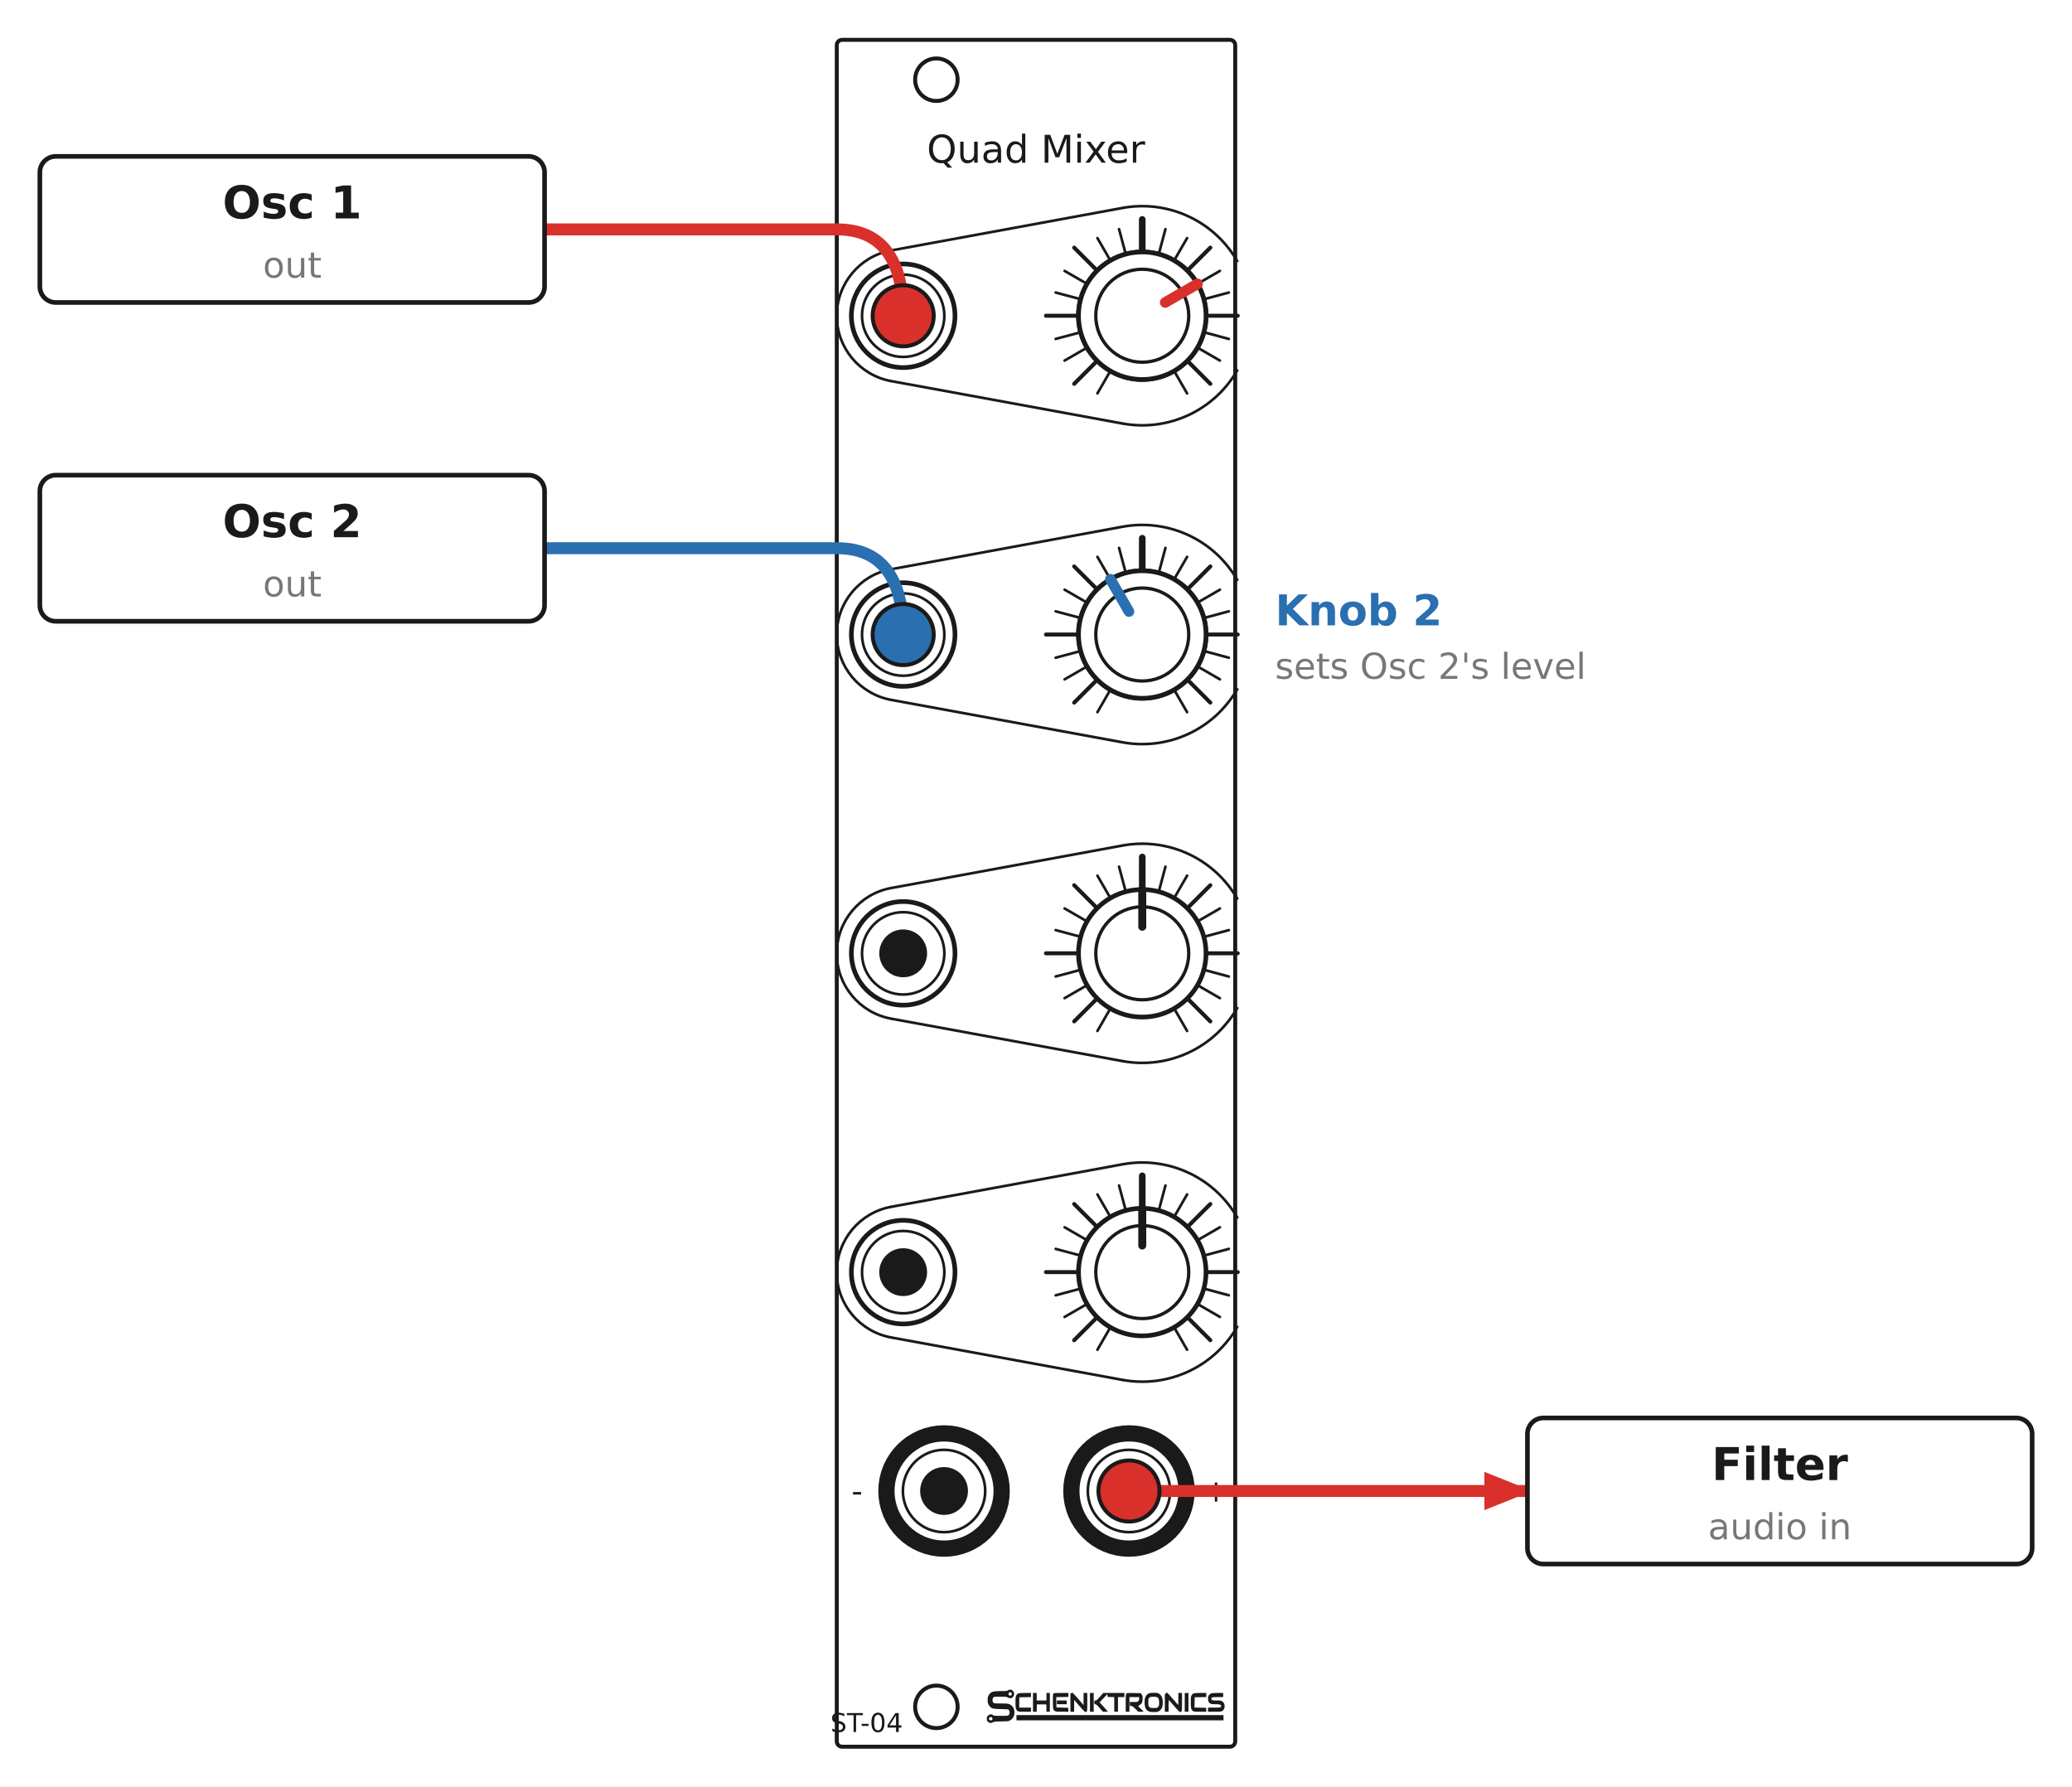
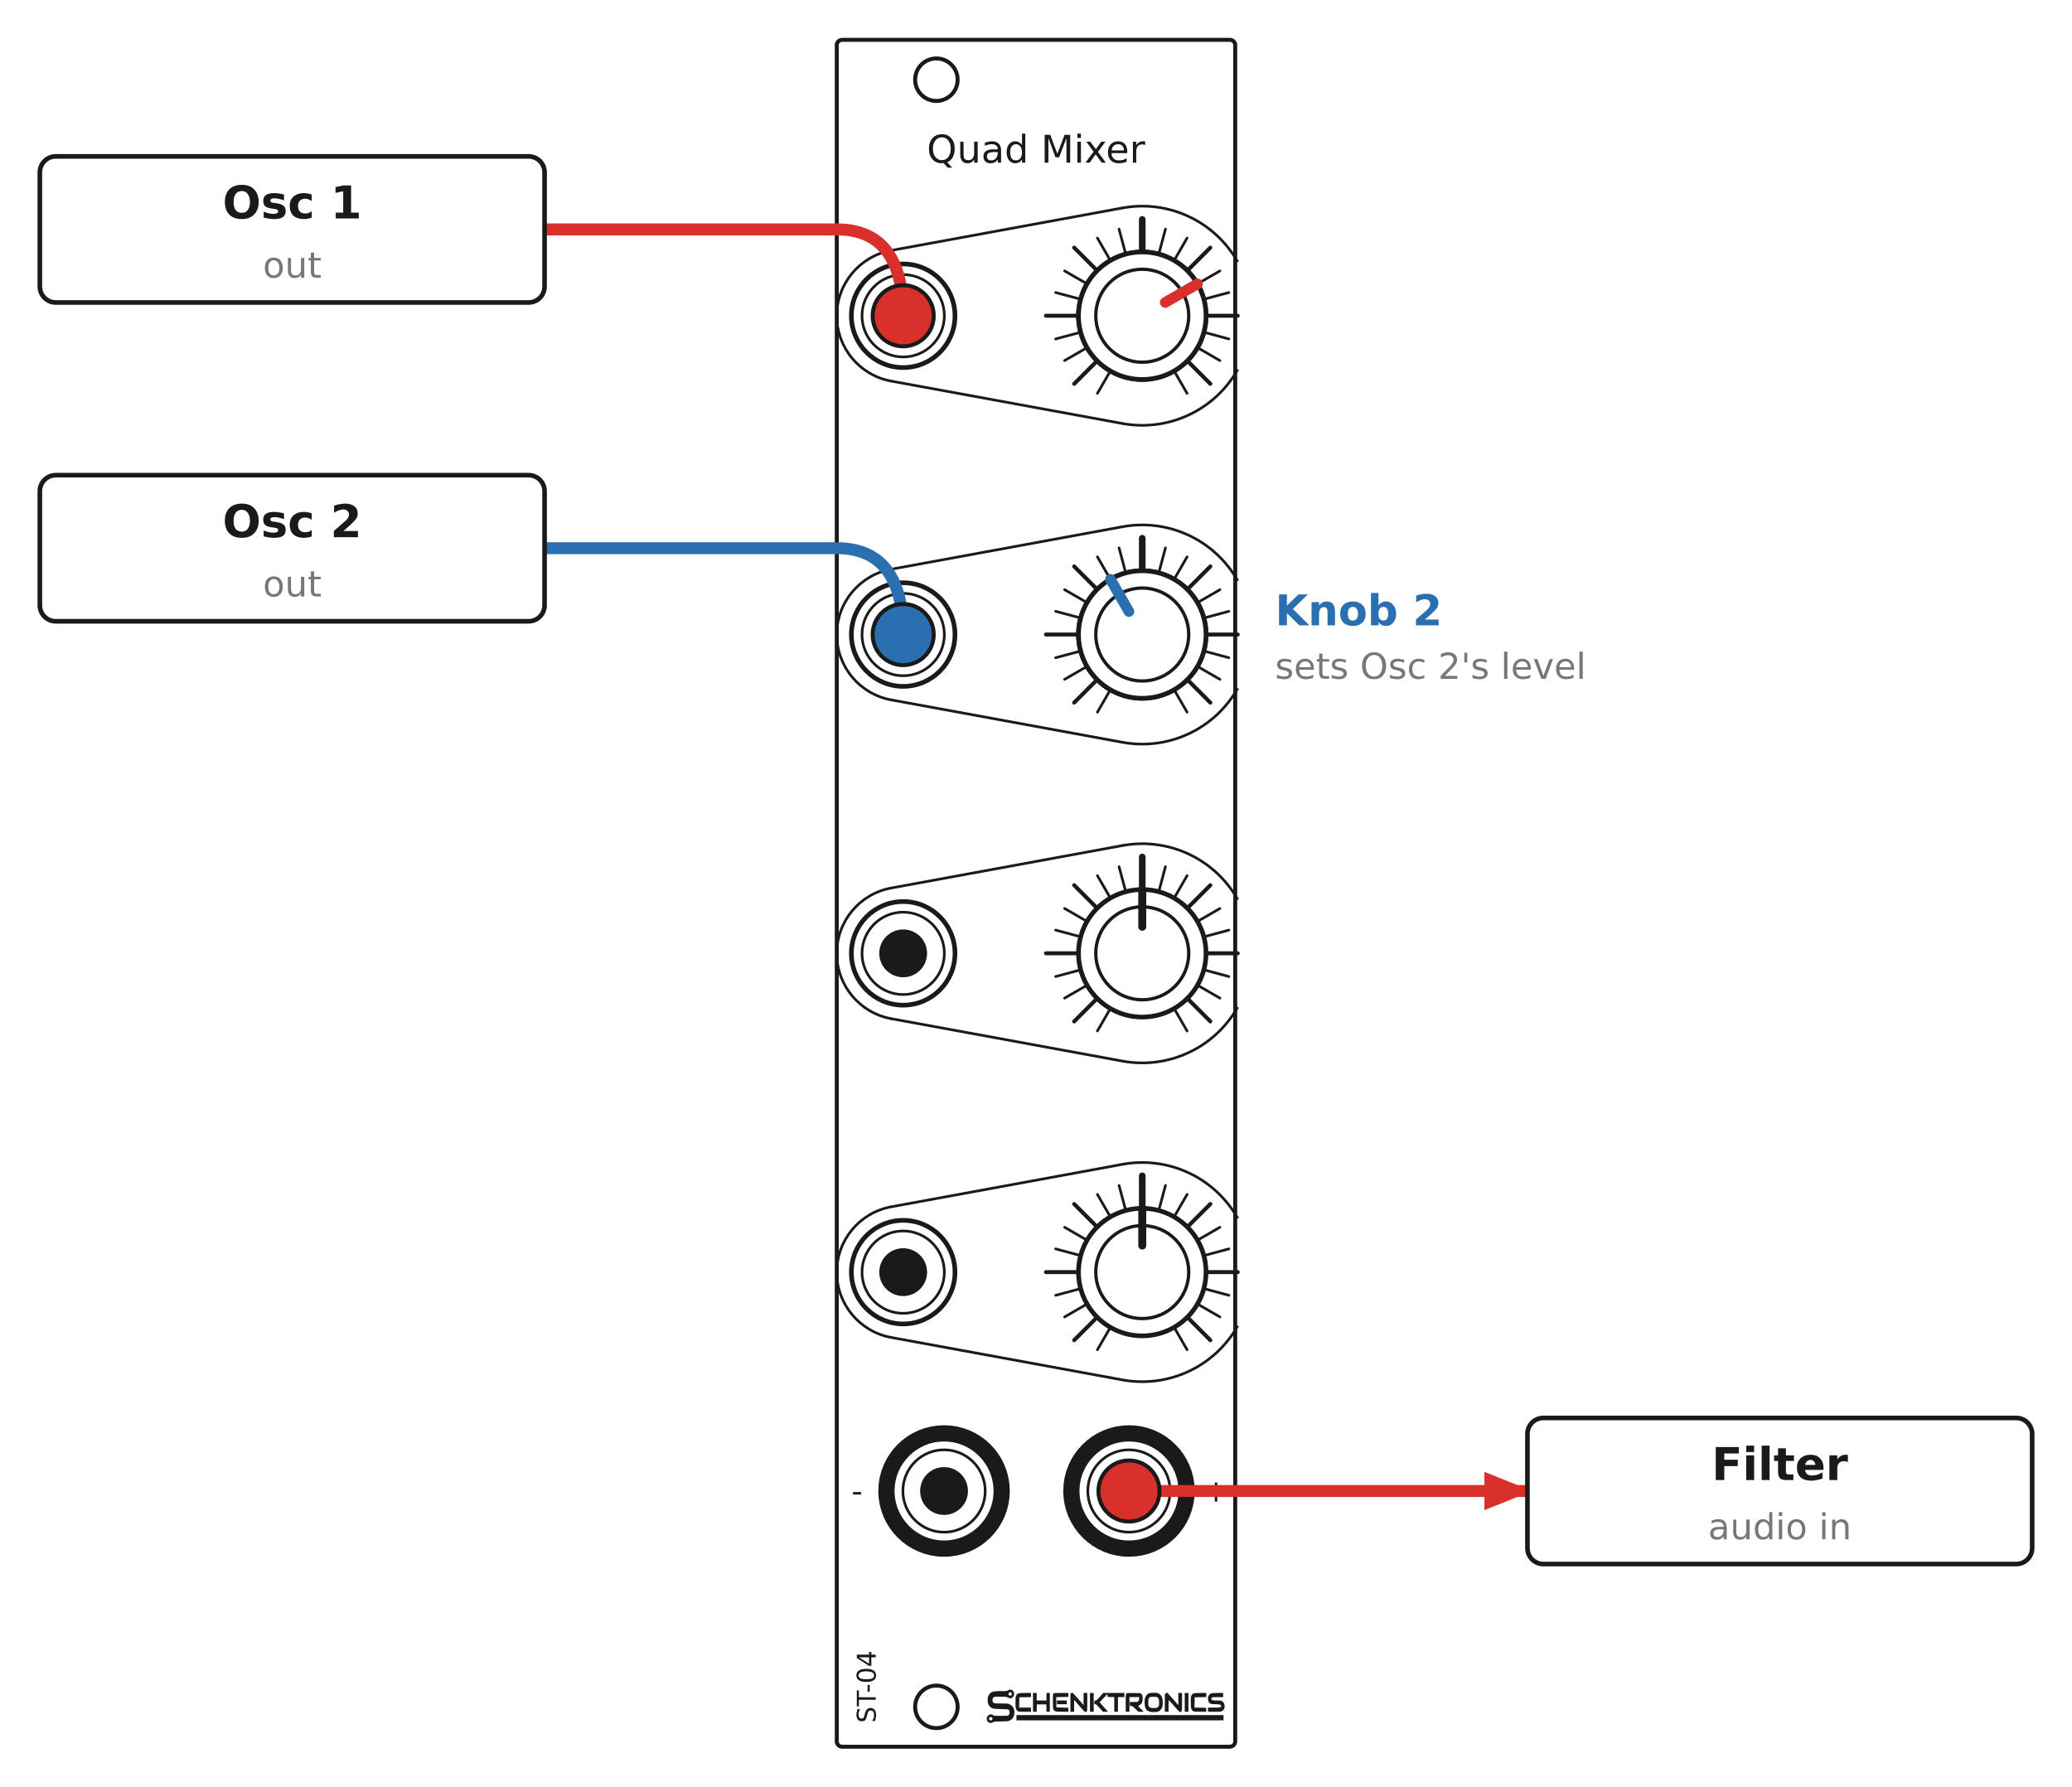
<svg xmlns="http://www.w3.org/2000/svg" viewBox="37.000 32.750 156.000 134.500" width="624" height="538">
  <rect x="37.000" y="32.750" width="156.000" height="134.500" fill="#fff" />
  <defs>
    <marker id="r" viewBox="0 0 10 10" refX="9" refY="5" markerWidth="4" markerHeight="4" orient="auto">
      <path d="M0 1 L10 5 L0 9 z" fill="#d9302c" />
    </marker>
    <marker id="b" viewBox="0 0 10 10" refX="9" refY="5" markerWidth="4" markerHeight="4" orient="auto">
      <path d="M0 1 L10 5 L0 9 z" fill="#2a6fb0" />
    </marker>
  </defs>
  <rect x="100.0" y="35.75" width="30.0" height="128.5" rx="0.4" fill="#fff" stroke="#1a1a1a" stroke-width="0.3" />
  <polygon points="117.313,161.052 116.576,161.052 116.576,160.770 117.313,160.770 117.313,161.052" fill="#1a1a1a" />
  <polygon points="119.344,161.617 119.064,161.617 119.064,160.206 119.344,160.206 119.344,161.617" fill="#1a1a1a" />
  <polygon points="126.477,161.617 126.198,161.617 126.198,160.206 126.477,160.206 126.477,161.617" fill="#1a1a1a" />
  <polygon points="129.118,162.266 113.530,162.266 113.530,161.871 129.118,161.871 129.118,162.266" fill="#1a1a1a" />
  <polygon points="115.053,160.770 115.789,160.770 115.789,160.206 116.043,160.206 116.043,161.617 115.791,161.617 115.784,161.342 115.777,161.067 115.066,161.067 115.059,161.342 115.051,161.617 114.774,161.617 114.774,160.206 115.053,160.206 115.053,160.770" fill="#1a1a1a" />
  <polygon points="117.765,160.203 117.796,160.231 117.857,160.294 117.941,160.385 118.042,160.497 118.155,160.625 118.198,160.674 118.582,161.116 118.582,160.206 118.861,160.206 118.861,160.879 118.861,161.092 118.860,161.256 118.857,161.378 118.853,161.465 118.847,161.524 118.838,161.562 118.825,161.586 118.815,161.598 118.758,161.635 118.719,161.645 118.684,161.624 118.618,161.564 118.524,161.468 118.405,161.338 118.271,161.186 117.874,160.728 117.872,161.172 117.871,161.617 117.592,161.617 117.592,160.264 117.654,160.219 117.714,160.190 117.765,160.203" fill="#1a1a1a" />
  <polygon points="117.435,160.354 117.427,160.502 116.524,160.518 116.538,161.292 117.427,161.321 117.442,161.617 116.978,161.616 116.803,161.615 116.671,161.612 116.574,161.606 116.505,161.596 116.456,161.582 116.429,161.570 116.378,161.538 116.340,161.500 116.312,161.448 116.293,161.375 116.281,161.273 116.274,161.134 116.272,160.950 116.272,160.830 116.272,160.638 116.274,160.494 116.279,160.392 116.286,160.323 116.296,160.279 116.309,160.253 116.312,160.250 116.332,160.235 116.366,160.224 116.421,160.216 116.503,160.210 116.619,160.207 116.774,160.206 116.897,160.206 117.442,160.206 117.435,160.354" fill="#1a1a1a" />
  <polygon points="121.654,160.516 121.171,160.516 121.171,161.617 120.892,161.617 120.892,160.518 120.645,160.510 120.397,160.502 120.384,160.397 120.372,160.293 120.080,160.600 119.788,160.907 120.105,161.262 120.422,161.617 120.041,161.617 119.788,161.335 119.679,161.216 119.598,161.134 119.539,161.083 119.494,161.058 119.465,161.052 119.423,161.049 119.402,161.028 119.395,160.976 119.394,160.911 119.396,160.828 119.406,160.786 119.433,160.772 119.477,160.770 119.515,160.765 119.556,160.746 119.606,160.706 119.673,160.640 119.765,160.542 119.813,160.488 120.066,160.206 121.654,160.206 121.654,160.516" fill="#1a1a1a" />
  <polygon points="114.622,160.515 114.184,160.523 113.746,160.530 113.739,160.918 113.732,161.306 114.622,161.306 114.622,161.617 114.156,161.617 113.990,161.617 113.867,161.615 113.779,161.611 113.716,161.604 113.672,161.592 113.637,161.576 113.604,161.553 113.603,161.552 113.550,161.503 113.511,161.442 113.484,161.360 113.467,161.247 113.458,161.095 113.455,160.913 113.456,160.752 113.459,160.635 113.467,160.550 113.480,160.485 113.500,160.428 113.506,160.415 113.539,160.347 113.578,160.295 113.629,160.258 113.699,160.233 113.796,160.217 113.926,160.209 114.097,160.206 114.175,160.206 114.622,160.206 114.622,160.515" fill="#1a1a1a" />
  <polygon points="127.823,160.515 127.385,160.523 126.947,160.530 126.940,160.918 126.933,161.305 127.371,161.313 127.810,161.321 127.825,161.617 127.361,161.617 127.194,161.616 127.069,161.614 126.979,161.610 126.915,161.602 126.869,161.590 126.833,161.573 126.812,161.560 126.756,161.513 126.715,161.456 126.686,161.378 126.668,161.272 126.658,161.128 126.655,160.938 126.655,160.905 126.656,160.737 126.660,160.614 126.667,160.527 126.679,160.463 126.697,160.412 126.702,160.403 126.737,160.338 126.779,160.290 126.835,160.254 126.911,160.230 127.016,160.216 127.156,160.208 127.338,160.206 127.372,160.206 127.823,160.206 127.823,160.515" fill="#1a1a1a" />
  <polygon points="124.884,160.196 124.940,160.251 125.020,160.335 125.119,160.443 125.232,160.569 125.303,160.650 125.715,161.123 125.716,160.206 125.995,160.206 125.995,160.863 125.994,161.079 125.993,161.246 125.989,161.371 125.984,161.460 125.976,161.521 125.966,161.562 125.955,161.582 125.925,161.623 125.893,161.643 125.853,161.641 125.802,161.613 125.735,161.556 125.648,161.466 125.535,161.341 125.407,161.194 125.293,161.063 125.190,160.947 125.105,160.851 125.041,160.782 125.005,160.746 124.998,160.742 124.992,160.769 124.986,160.842 124.982,160.953 124.980,161.091 124.979,161.179 124.979,161.617 124.700,161.617 124.700,160.316 124.763,160.247 124.814,160.200 124.855,160.177 124.858,160.177 124.884,160.196" fill="#1a1a1a" />
  <polygon points="122.143,160.208 122.300,160.210 122.368,160.211 122.877,160.220 122.951,160.312 122.989,160.364 123.011,160.414 123.021,160.480 123.025,160.578 123.025,160.623 123.016,160.791 122.987,160.917 122.932,161.012 122.847,161.087 122.813,161.109 122.747,161.151 122.704,161.184 122.695,161.196 122.713,161.220 122.762,161.272 122.834,161.343 122.898,161.403 122.981,161.483 123.048,161.549 123.090,161.592 123.101,161.605 123.077,161.611 123.015,161.615 122.927,161.617 122.901,161.617 122.702,161.617 122.487,161.407 122.385,161.311 122.310,161.247 122.251,161.210 122.199,161.192 122.172,161.188 122.073,161.179 122.065,161.031 122.057,160.883 122.352,160.883 122.479,160.882 122.566,160.879 122.624,160.871 122.662,160.855 122.692,160.831 122.708,160.814 122.756,160.736 122.771,160.635 122.771,160.630 122.771,160.516 122.035,160.516 122.035,161.617 121.755,161.617 121.755,160.968 121.756,160.759 121.757,160.600 121.759,160.482 121.763,160.399 121.770,160.342 121.779,160.305 121.793,160.279 121.808,160.261 121.828,160.241 121.853,160.226 121.889,160.216 121.945,160.211 122.027,160.208 122.143,160.208" fill="#1a1a1a" />
  <polygon points="129.092,160.516 128.678,160.516 128.511,160.517 128.388,160.522 128.303,160.531 128.248,160.546 128.218,160.570 128.205,160.604 128.204,160.633 128.211,160.686 128.237,160.723 128.288,160.748 128.372,160.763 128.495,160.769 128.602,160.770 128.740,160.771 128.839,160.776 128.909,160.785 128.962,160.802 129.009,160.826 129.015,160.829 129.114,160.920 129.177,161.037 129.204,161.168 129.195,161.301 129.150,161.425 129.068,161.527 129.016,161.564 128.980,161.583 128.936,161.597 128.877,161.606 128.795,161.612 128.683,161.615 128.531,161.617 128.439,161.617 127.950,161.617 127.950,161.306 128.414,161.306 128.591,161.306 128.723,161.302 128.817,161.295 128.880,161.282 128.917,161.262 128.935,161.234 128.940,161.196 128.940,161.190 128.929,161.137 128.891,161.099 128.822,161.073 128.716,161.059 128.566,161.053 128.514,161.052 128.352,161.049 128.231,161.038 128.143,161.015 128.079,160.978 128.030,160.924 127.999,160.875 127.961,160.761 127.950,160.624 127.954,160.520 127.973,160.447 128.012,160.382 128.018,160.373 128.067,160.316 128.118,160.273 128.182,160.243 128.264,160.223 128.375,160.212 128.521,160.207 128.672,160.206 129.092,160.206 129.092,160.516" fill="#1a1a1a" />
  <polygon points="124.081,160.197 124.145,160.207 124.197,160.225 124.248,160.253 124.274,160.270 124.391,160.369 124.472,160.493 124.522,160.652 124.543,160.841 124.541,161.061 124.511,161.240 124.450,161.384 124.372,161.485 124.294,161.550 124.209,161.601 124.175,161.615 124.087,161.632 123.968,161.641 123.836,161.642 123.707,161.637 123.597,161.624 123.530,161.607 123.398,161.537 123.300,161.445 123.233,161.322 123.193,161.163 123.178,160.959 123.177,160.925 123.456,160.925 123.457,161.048 123.461,161.130 123.472,161.182 123.492,161.218 123.525,161.253 123.534,161.262 123.574,161.295 123.614,161.317 123.668,161.328 123.747,161.334 123.864,161.335 123.866,161.335 123.983,161.334 124.060,161.330 124.112,161.319 124.148,161.298 124.183,161.265 124.194,161.252 124.231,161.207 124.254,161.163 124.265,161.104 124.268,161.014 124.269,160.940 124.262,160.773 124.238,160.651 124.190,160.568 124.113,160.518 124.000,160.494 123.844,160.491 123.811,160.492 123.700,160.498 123.627,160.507 123.579,160.522 123.545,160.548 123.517,160.581 123.488,160.624 123.470,160.671 123.460,160.736 123.457,160.834 123.456,160.925 123.177,160.925 123.177,160.906 123.184,160.722 123.209,160.580 123.255,160.465 123.324,160.366 123.393,160.297 123.467,160.249 123.559,160.218 123.677,160.201 123.834,160.194 123.862,160.194 123.991,160.194 124.081,160.197" fill="#1a1a1a" />
  <polygon points="113.139,159.959 113.197,159.989 113.261,160.054 113.262,160.055 113.319,160.130 113.346,160.198 113.352,160.280 113.345,160.365 113.318,160.432 113.263,160.501 113.196,160.565 113.136,160.594 113.066,160.601 112.963,160.584 112.876,160.544 112.842,160.524 112.803,160.510 112.752,160.500 112.679,160.493 112.577,160.490 112.438,160.488 112.315,160.488 112.148,160.488 112.025,160.490 111.937,160.493 111.877,160.499 111.837,160.509 111.811,160.525 111.790,160.545 111.783,160.553 111.737,160.642 111.723,160.748 111.740,160.851 111.788,160.931 111.794,160.938 111.820,160.958 111.851,160.972 111.893,160.983 111.955,160.990 112.044,160.994 112.168,160.996 112.334,160.996 112.365,160.996 112.542,160.997 112.678,160.999 112.780,161.004 112.858,161.012 112.919,161.024 112.973,161.041 113.007,161.054 113.157,161.144 113.271,161.272 113.346,161.431 113.377,161.618 113.378,161.654 113.358,161.855 113.299,162.022 113.198,162.158 113.065,162.259 113.020,162.284 112.978,162.304 112.933,162.318 112.874,162.328 112.796,162.334 112.689,162.339 112.547,162.343 112.391,162.346 112.208,162.350 112.068,162.354 111.964,162.360 111.890,162.367 111.837,162.378 111.798,162.392 111.769,162.409 111.651,162.460 111.530,162.457 111.418,162.404 111.386,162.376 111.331,162.315 111.304,162.259 111.296,162.180 111.296,162.151 111.456,162.151 111.459,162.175 111.501,162.241 111.568,162.271 111.646,162.260 111.696,162.230 111.726,162.175 111.719,162.111 111.682,162.053 111.623,162.017 111.590,162.012 111.525,162.033 111.476,162.086 111.456,162.151 111.296,162.151 111.296,162.147 111.300,162.056 111.321,161.993 111.368,161.933 111.390,161.910 111.492,161.836 111.601,161.811 111.707,161.835 111.760,161.871 111.785,161.890 111.815,161.904 111.857,161.914 111.920,161.921 112.009,161.925 112.132,161.927 112.296,161.927 112.360,161.927 112.539,161.927 112.674,161.926 112.772,161.922 112.841,161.917 112.887,161.908 112.917,161.896 112.938,161.879 112.945,161.872 113.004,161.770 113.018,161.653 112.987,161.535 112.962,161.490 112.947,161.471 112.925,161.457 112.888,161.446 112.832,161.438 112.748,161.431 112.631,161.426 112.473,161.421 112.358,161.417 112.153,161.411 111.992,161.403 111.867,161.391 111.771,161.375 111.697,161.353 111.638,161.322 111.586,161.281 111.534,161.228 111.526,161.220 111.443,161.113 111.392,161.007 111.366,160.884 111.360,160.742 111.363,160.621 111.374,160.534 111.400,160.459 111.429,160.398 111.475,160.322 112.929,160.322 112.965,160.378 113.041,160.402 113.063,160.403 113.125,160.395 113.156,160.362 113.164,160.335 113.169,160.256 113.162,160.206 113.140,160.166 113.097,160.153 113.052,160.155 112.984,160.170 112.948,160.209 112.936,160.239 112.929,160.322 111.475,160.322 111.489,160.298 111.556,160.220 111.636,160.160 111.735,160.118 111.862,160.089 112.022,160.073 112.222,160.065 112.347,160.064 112.513,160.064 112.636,160.062 112.725,160.057 112.787,160.049 112.831,160.037 112.865,160.020 112.883,160.008 112.974,159.966 113.065,159.952 113.139,159.959" fill="#1a1a1a" />
  <line x1="119.500" y1="56.520" x2="115.750" y2="56.520" stroke="#1a1a1a" stroke-width="0.3" stroke-linecap="round" />
  <line x1="119.500" y1="80.520" x2="115.750" y2="80.520" stroke="#1a1a1a" stroke-width="0.3" stroke-linecap="round" />
  <line x1="119.500" y1="104.520" x2="115.750" y2="104.520" stroke="#1a1a1a" stroke-width="0.3" stroke-linecap="round" />
  <line x1="119.500" y1="128.520" x2="115.750" y2="128.520" stroke="#1a1a1a" stroke-width="0.3" stroke-linecap="round" />
  <line x1="119.619" y1="55.614" x2="116.480" y2="54.773" stroke="#1a1a1a" stroke-width="0.2" stroke-linecap="round" />
  <line x1="119.619" y1="57.426" x2="116.480" y2="58.267" stroke="#1a1a1a" stroke-width="0.2" stroke-linecap="round" />
  <line x1="119.619" y1="79.614" x2="116.480" y2="78.773" stroke="#1a1a1a" stroke-width="0.2" stroke-linecap="round" />
  <line x1="119.619" y1="81.426" x2="116.480" y2="82.267" stroke="#1a1a1a" stroke-width="0.2" stroke-linecap="round" />
  <line x1="119.619" y1="103.614" x2="116.480" y2="102.773" stroke="#1a1a1a" stroke-width="0.2" stroke-linecap="round" />
  <line x1="119.619" y1="105.426" x2="116.480" y2="106.267" stroke="#1a1a1a" stroke-width="0.2" stroke-linecap="round" />
  <line x1="119.619" y1="127.614" x2="116.480" y2="126.773" stroke="#1a1a1a" stroke-width="0.2" stroke-linecap="round" />
  <line x1="119.619" y1="129.426" x2="116.480" y2="130.267" stroke="#1a1a1a" stroke-width="0.2" stroke-linecap="round" />
  <line x1="119.969" y1="54.770" x2="117.154" y2="53.145" stroke="#1a1a1a" stroke-width="0.2" stroke-linecap="round" />
  <line x1="119.969" y1="58.270" x2="117.154" y2="59.895" stroke="#1a1a1a" stroke-width="0.2" stroke-linecap="round" />
  <line x1="119.969" y1="78.770" x2="117.154" y2="77.145" stroke="#1a1a1a" stroke-width="0.2" stroke-linecap="round" />
  <line x1="119.969" y1="82.270" x2="117.154" y2="83.895" stroke="#1a1a1a" stroke-width="0.2" stroke-linecap="round" />
  <line x1="119.969" y1="102.770" x2="117.154" y2="101.145" stroke="#1a1a1a" stroke-width="0.2" stroke-linecap="round" />
  <line x1="119.969" y1="106.270" x2="117.154" y2="107.895" stroke="#1a1a1a" stroke-width="0.2" stroke-linecap="round" />
  <line x1="119.969" y1="126.770" x2="117.154" y2="125.145" stroke="#1a1a1a" stroke-width="0.2" stroke-linecap="round" />
  <line x1="119.969" y1="130.270" x2="117.154" y2="131.895" stroke="#1a1a1a" stroke-width="0.2" stroke-linecap="round" />
  <line x1="120.525" y1="54.045" x2="117.874" y2="51.394" stroke="#1a1a1a" stroke-width="0.3" stroke-linecap="round" />
  <line x1="120.525" y1="58.995" x2="117.874" y2="61.647" stroke="#1a1a1a" stroke-width="0.3" stroke-linecap="round" />
  <line x1="120.525" y1="78.045" x2="117.874" y2="75.394" stroke="#1a1a1a" stroke-width="0.3" stroke-linecap="round" />
  <line x1="120.525" y1="82.995" x2="117.874" y2="85.647" stroke="#1a1a1a" stroke-width="0.3" stroke-linecap="round" />
  <line x1="120.525" y1="102.045" x2="117.874" y2="99.394" stroke="#1a1a1a" stroke-width="0.3" stroke-linecap="round" />
  <line x1="120.525" y1="106.995" x2="117.874" y2="109.647" stroke="#1a1a1a" stroke-width="0.3" stroke-linecap="round" />
  <line x1="120.525" y1="126.045" x2="117.874" y2="123.394" stroke="#1a1a1a" stroke-width="0.3" stroke-linecap="round" />
  <line x1="120.525" y1="130.995" x2="117.874" y2="133.647" stroke="#1a1a1a" stroke-width="0.3" stroke-linecap="round" />
  <line x1="121.250" y1="53.489" x2="119.625" y2="50.674" stroke="#1a1a1a" stroke-width="0.2" stroke-linecap="round" />
  <line x1="121.250" y1="59.551" x2="119.625" y2="62.366" stroke="#1a1a1a" stroke-width="0.2" stroke-linecap="round" />
  <line x1="121.250" y1="77.489" x2="119.625" y2="74.674" stroke="#1a1a1a" stroke-width="0.2" stroke-linecap="round" />
  <line x1="121.250" y1="83.551" x2="119.625" y2="86.366" stroke="#1a1a1a" stroke-width="0.2" stroke-linecap="round" />
  <line x1="121.250" y1="101.489" x2="119.625" y2="98.674" stroke="#1a1a1a" stroke-width="0.2" stroke-linecap="round" />
  <line x1="121.250" y1="107.551" x2="119.625" y2="110.366" stroke="#1a1a1a" stroke-width="0.2" stroke-linecap="round" />
  <line x1="121.250" y1="125.489" x2="119.625" y2="122.674" stroke="#1a1a1a" stroke-width="0.2" stroke-linecap="round" />
  <line x1="121.250" y1="131.551" x2="119.625" y2="134.366" stroke="#1a1a1a" stroke-width="0.2" stroke-linecap="round" />
  <line x1="121.509" y1="48.406" x2="104.096" y2="51.605" stroke="#1a1a1a" stroke-width="0.2" stroke-linecap="round" />
  <line x1="121.509" y1="72.406" x2="104.096" y2="75.605" stroke="#1a1a1a" stroke-width="0.2" stroke-linecap="round" />
  <line x1="121.509" y1="96.406" x2="104.096" y2="99.605" stroke="#1a1a1a" stroke-width="0.2" stroke-linecap="round" />
  <line x1="121.509" y1="120.406" x2="104.096" y2="123.605" stroke="#1a1a1a" stroke-width="0.2" stroke-linecap="round" />
  <line x1="121.512" y1="64.635" x2="104.098" y2="61.441" stroke="#1a1a1a" stroke-width="0.2" stroke-linecap="round" />
  <line x1="121.512" y1="88.635" x2="104.098" y2="85.441" stroke="#1a1a1a" stroke-width="0.2" stroke-linecap="round" />
  <line x1="121.512" y1="112.635" x2="104.098" y2="109.441" stroke="#1a1a1a" stroke-width="0.2" stroke-linecap="round" />
  <line x1="121.512" y1="136.635" x2="104.098" y2="133.441" stroke="#1a1a1a" stroke-width="0.2" stroke-linecap="round" />
  <line x1="122.094" y1="53.139" x2="121.253" y2="50.000" stroke="#1a1a1a" stroke-width="0.2" stroke-linecap="round" />
  <line x1="122.094" y1="77.139" x2="121.253" y2="74.000" stroke="#1a1a1a" stroke-width="0.2" stroke-linecap="round" />
  <line x1="122.094" y1="101.139" x2="121.253" y2="98.000" stroke="#1a1a1a" stroke-width="0.2" stroke-linecap="round" />
  <line x1="122.094" y1="125.139" x2="121.253" y2="122.000" stroke="#1a1a1a" stroke-width="0.2" stroke-linecap="round" />
  <line x1="123.000" y1="53.020" x2="123.000" y2="49.270" stroke="#1a1a1a" stroke-width="0.5" stroke-linecap="round" />
  <line x1="123.000" y1="77.020" x2="123.000" y2="73.270" stroke="#1a1a1a" stroke-width="0.5" stroke-linecap="round" />
  <line x1="123.000" y1="101.020" x2="123.000" y2="97.270" stroke="#1a1a1a" stroke-width="0.5" stroke-linecap="round" />
  <line x1="123.000" y1="125.020" x2="123.000" y2="121.270" stroke="#1a1a1a" stroke-width="0.5" stroke-linecap="round" />
  <line x1="123.906" y1="53.139" x2="124.747" y2="50.000" stroke="#1a1a1a" stroke-width="0.2" stroke-linecap="round" />
  <line x1="123.906" y1="77.139" x2="124.747" y2="74.000" stroke="#1a1a1a" stroke-width="0.2" stroke-linecap="round" />
  <line x1="123.906" y1="101.139" x2="124.747" y2="98.000" stroke="#1a1a1a" stroke-width="0.2" stroke-linecap="round" />
  <line x1="123.906" y1="125.139" x2="124.747" y2="122.000" stroke="#1a1a1a" stroke-width="0.2" stroke-linecap="round" />
  <line x1="124.750" y1="53.489" x2="126.375" y2="50.674" stroke="#1a1a1a" stroke-width="0.2" stroke-linecap="round" />
  <line x1="124.750" y1="59.551" x2="126.375" y2="62.366" stroke="#1a1a1a" stroke-width="0.2" stroke-linecap="round" />
  <line x1="124.750" y1="77.489" x2="126.375" y2="74.674" stroke="#1a1a1a" stroke-width="0.2" stroke-linecap="round" />
  <line x1="124.750" y1="83.551" x2="126.375" y2="86.366" stroke="#1a1a1a" stroke-width="0.2" stroke-linecap="round" />
  <line x1="124.750" y1="101.489" x2="126.375" y2="98.674" stroke="#1a1a1a" stroke-width="0.2" stroke-linecap="round" />
  <line x1="124.750" y1="107.551" x2="126.375" y2="110.366" stroke="#1a1a1a" stroke-width="0.2" stroke-linecap="round" />
  <line x1="124.750" y1="125.489" x2="126.375" y2="122.674" stroke="#1a1a1a" stroke-width="0.2" stroke-linecap="round" />
  <line x1="124.750" y1="131.551" x2="126.375" y2="134.366" stroke="#1a1a1a" stroke-width="0.2" stroke-linecap="round" />
  <line x1="125.475" y1="54.045" x2="128.126" y2="51.394" stroke="#1a1a1a" stroke-width="0.3" stroke-linecap="round" />
  <line x1="125.475" y1="58.995" x2="128.126" y2="61.647" stroke="#1a1a1a" stroke-width="0.3" stroke-linecap="round" />
  <line x1="125.475" y1="78.045" x2="128.126" y2="75.394" stroke="#1a1a1a" stroke-width="0.3" stroke-linecap="round" />
  <line x1="125.475" y1="82.995" x2="128.126" y2="85.647" stroke="#1a1a1a" stroke-width="0.3" stroke-linecap="round" />
  <line x1="125.475" y1="102.045" x2="128.126" y2="99.394" stroke="#1a1a1a" stroke-width="0.3" stroke-linecap="round" />
  <line x1="125.475" y1="106.995" x2="128.126" y2="109.647" stroke="#1a1a1a" stroke-width="0.3" stroke-linecap="round" />
  <line x1="125.475" y1="126.045" x2="128.126" y2="123.394" stroke="#1a1a1a" stroke-width="0.3" stroke-linecap="round" />
  <line x1="125.475" y1="130.995" x2="128.126" y2="133.647" stroke="#1a1a1a" stroke-width="0.3" stroke-linecap="round" />
  <line x1="126.031" y1="54.770" x2="128.846" y2="53.145" stroke="#1a1a1a" stroke-width="0.2" stroke-linecap="round" />
  <line x1="126.031" y1="58.270" x2="128.846" y2="59.895" stroke="#1a1a1a" stroke-width="0.2" stroke-linecap="round" />
  <line x1="126.031" y1="78.770" x2="128.846" y2="77.145" stroke="#1a1a1a" stroke-width="0.2" stroke-linecap="round" />
  <line x1="126.031" y1="82.270" x2="128.846" y2="83.895" stroke="#1a1a1a" stroke-width="0.2" stroke-linecap="round" />
  <line x1="126.031" y1="102.770" x2="128.846" y2="101.145" stroke="#1a1a1a" stroke-width="0.2" stroke-linecap="round" />
  <line x1="126.031" y1="106.270" x2="128.846" y2="107.895" stroke="#1a1a1a" stroke-width="0.2" stroke-linecap="round" />
  <line x1="126.031" y1="126.770" x2="128.846" y2="125.145" stroke="#1a1a1a" stroke-width="0.2" stroke-linecap="round" />
  <line x1="126.031" y1="130.270" x2="128.846" y2="131.895" stroke="#1a1a1a" stroke-width="0.2" stroke-linecap="round" />
  <line x1="126.381" y1="55.614" x2="129.520" y2="54.773" stroke="#1a1a1a" stroke-width="0.2" stroke-linecap="round" />
  <line x1="126.381" y1="57.426" x2="129.520" y2="58.267" stroke="#1a1a1a" stroke-width="0.2" stroke-linecap="round" />
  <line x1="126.381" y1="79.614" x2="129.520" y2="78.773" stroke="#1a1a1a" stroke-width="0.2" stroke-linecap="round" />
  <line x1="126.381" y1="81.426" x2="129.520" y2="82.267" stroke="#1a1a1a" stroke-width="0.2" stroke-linecap="round" />
  <line x1="126.381" y1="103.614" x2="129.520" y2="102.773" stroke="#1a1a1a" stroke-width="0.2" stroke-linecap="round" />
  <line x1="126.381" y1="105.426" x2="129.520" y2="106.267" stroke="#1a1a1a" stroke-width="0.2" stroke-linecap="round" />
  <line x1="126.381" y1="127.614" x2="129.520" y2="126.773" stroke="#1a1a1a" stroke-width="0.2" stroke-linecap="round" />
  <line x1="126.381" y1="129.426" x2="129.520" y2="130.267" stroke="#1a1a1a" stroke-width="0.2" stroke-linecap="round" />
  <line x1="126.500" y1="56.520" x2="130.190" y2="56.520" stroke="#1a1a1a" stroke-width="0.3" stroke-linecap="round" />
  <line x1="126.500" y1="80.520" x2="130.190" y2="80.520" stroke="#1a1a1a" stroke-width="0.3" stroke-linecap="round" />
  <line x1="126.500" y1="104.520" x2="130.190" y2="104.520" stroke="#1a1a1a" stroke-width="0.3" stroke-linecap="round" />
  <line x1="126.500" y1="128.520" x2="130.190" y2="128.520" stroke="#1a1a1a" stroke-width="0.3" stroke-linecap="round" />
  <path d="M104.098 61.441 A5.000 5.000 0 0 1 104.096 51.605" fill="none" stroke="#1a1a1a" stroke-width="0.2" />
  <path d="M104.098 85.441 A5.000 5.000 0 0 1 104.096 75.605" fill="none" stroke="#1a1a1a" stroke-width="0.2" />
  <path d="M104.098 109.441 A5.000 5.000 0 0 1 104.096 99.605" fill="none" stroke="#1a1a1a" stroke-width="0.2" />
  <path d="M104.098 133.441 A5.000 5.000 0 0 1 104.096 123.605" fill="none" stroke="#1a1a1a" stroke-width="0.2" />
  <path d="M121.509 48.406 A8.250 8.250 0 0 1 130.190 52.474" fill="none" stroke="#1a1a1a" stroke-width="0.2" />
  <path d="M121.509 72.406 A8.250 8.250 0 0 1 130.190 76.475" fill="none" stroke="#1a1a1a" stroke-width="0.2" />
  <path d="M121.509 96.406 A8.250 8.250 0 0 1 130.190 100.475" fill="none" stroke="#1a1a1a" stroke-width="0.2" />
  <path d="M121.509 120.406 A8.250 8.250 0 0 1 130.190 124.475" fill="none" stroke="#1a1a1a" stroke-width="0.2" />
  <path d="M130.190 60.566 A8.250 8.250 0 0 1 121.512 64.635" fill="none" stroke="#1a1a1a" stroke-width="0.2" />
  <path d="M130.190 84.566 A8.250 8.250 0 0 1 121.512 88.635" fill="none" stroke="#1a1a1a" stroke-width="0.2" />
  <path d="M130.190 108.566 A8.250 8.250 0 0 1 121.512 112.635" fill="none" stroke="#1a1a1a" stroke-width="0.2" />
  <path d="M130.190 132.565 A8.250 8.250 0 0 1 121.512 136.635" fill="none" stroke="#1a1a1a" stroke-width="0.2" />
  <circle cx="108.077" cy="145.0" r="2.45" fill="none" stroke="#1a1a1a" stroke-width="5.0" />
  <circle cx="122.0" cy="145.0" r="2.45" fill="none" stroke="#1a1a1a" stroke-width="5.0" />
  <text x="101.527" y="145.000" font-family="DejaVu Sans, Helvetica, Arial, sans-serif" font-size="2.300" fill="#1a1a1a" text-anchor="middle" dominant-baseline="central">-</text>
  <text x="128.55" y="145.000" font-family="DejaVu Sans, Helvetica, Arial, sans-serif" font-size="2.300" fill="#1a1a1a" text-anchor="middle" dominant-baseline="central">+</text>
-   <text x="102.25" y="162.460" font-family="DejaVu Sans, Helvetica, Arial, sans-serif" font-size="1.955" fill="#1a1a1a" text-anchor="middle" dominant-baseline="central">ST-04</text>
+   <text x="102.25" y="162.460" font-family="DejaVu Sans, Helvetica, Arial, sans-serif" font-size="1.955" transform="rotate(-90.0 102.25 162.4597)" fill="#1a1a1a" text-anchor="start" dominant-baseline="central">ST-04</text>
  <text x="115.0" y="44.000" font-family="DejaVu Sans, Helvetica, Arial, sans-serif" font-size="2.875" fill="#1a1a1a" text-anchor="middle" dominant-baseline="central">Quad Mixer</text>
  <circle cx="105.0" cy="104.523" r="3.9" fill="#fff" stroke="#1a1a1a" stroke-width="0.35" />
  <circle cx="105.0" cy="104.523" r="3.1" fill="none" stroke="#1a1a1a" stroke-width="0.2" />
  <circle cx="105.0" cy="104.523" r="1.8" fill="#1a1a1a" />
  <circle cx="108.077" cy="145.0" r="3.9" fill="#fff" stroke="#1a1a1a" stroke-width="0.35" />
  <circle cx="108.077" cy="145.0" r="3.1" fill="none" stroke="#1a1a1a" stroke-width="0.2" />
  <circle cx="108.077" cy="145.0" r="1.8" fill="#1a1a1a" />
  <circle cx="123.0" cy="80.52" r="4.8" fill="#fff" stroke="#1a1a1a" stroke-width="0.35" />
  <circle cx="123.0" cy="80.52" r="3.5" fill="#fff" stroke="#1a1a1a" stroke-width="0.25" />
  <line x1="123.0" y1="75.72" x2="123.0" y2="78.52" stroke="#1a1a1a" stroke-width="0.6" stroke-linecap="round" />
  <circle cx="105.0" cy="80.523" r="3.9" fill="#fff" stroke="#1a1a1a" stroke-width="0.35" />
  <circle cx="105.0" cy="80.523" r="3.1" fill="none" stroke="#1a1a1a" stroke-width="0.2" />
  <circle cx="105.0" cy="80.523" r="1.8" fill="#1a1a1a" />
  <circle cx="107.5" cy="161.25" r="1.6" fill="#fff" stroke="#1a1a1a" stroke-width="0.3" />
  <circle cx="107.5" cy="38.75" r="1.6" fill="#fff" stroke="#1a1a1a" stroke-width="0.3" />
  <circle cx="122.0" cy="145.0" r="3.9" fill="#fff" stroke="#1a1a1a" stroke-width="0.35" />
  <circle cx="122.0" cy="145.0" r="3.1" fill="none" stroke="#1a1a1a" stroke-width="0.2" />
  <circle cx="122.0" cy="145.0" r="1.8" fill="#1a1a1a" />
  <circle cx="123.0" cy="56.52" r="4.8" fill="#fff" stroke="#1a1a1a" stroke-width="0.35" />
  <circle cx="123.0" cy="56.52" r="3.5" fill="#fff" stroke="#1a1a1a" stroke-width="0.25" />
  <line x1="123.0" y1="51.72" x2="123.0" y2="54.52" stroke="#1a1a1a" stroke-width="0.6" stroke-linecap="round" />
  <circle cx="105.0" cy="56.523" r="3.9" fill="#fff" stroke="#1a1a1a" stroke-width="0.35" />
  <circle cx="105.0" cy="56.523" r="3.1" fill="none" stroke="#1a1a1a" stroke-width="0.2" />
  <circle cx="105.0" cy="56.523" r="1.8" fill="#1a1a1a" />
  <circle cx="105.0" cy="128.523" r="3.9" fill="#fff" stroke="#1a1a1a" stroke-width="0.35" />
  <circle cx="105.0" cy="128.523" r="3.1" fill="none" stroke="#1a1a1a" stroke-width="0.2" />
  <circle cx="105.0" cy="128.523" r="1.8" fill="#1a1a1a" />
  <circle cx="123.0" cy="128.52" r="4.8" fill="#fff" stroke="#1a1a1a" stroke-width="0.35" />
  <circle cx="123.0" cy="128.52" r="3.5" fill="#fff" stroke="#1a1a1a" stroke-width="0.25" />
  <line x1="123.0" y1="123.72" x2="123.0" y2="126.52" stroke="#1a1a1a" stroke-width="0.6" stroke-linecap="round" />
  <circle cx="123.0" cy="104.52" r="4.8" fill="#fff" stroke="#1a1a1a" stroke-width="0.35" />
  <circle cx="123.0" cy="104.52" r="3.5" fill="#fff" stroke="#1a1a1a" stroke-width="0.25" />
  <line x1="123.0" y1="99.72" x2="123.0" y2="102.52" stroke="#1a1a1a" stroke-width="0.6" stroke-linecap="round" />
  <circle cx="123.0" cy="56.52" r="4.8" fill="#fff" stroke="#1a1a1a" stroke-width="0.35" />
  <circle cx="123.0" cy="56.52" r="3.5" fill="#fff" stroke="#1a1a1a" stroke-width="0.25" />
  <line x1="124.73" y1="55.52" x2="127.16" y2="54.12" stroke="#d9302c" stroke-width="0.8" stroke-linecap="round" />
  <circle cx="123.0" cy="80.52" r="4.8" fill="#fff" stroke="#1a1a1a" stroke-width="0.35" />
  <circle cx="123.0" cy="80.52" r="3.5" fill="#fff" stroke="#1a1a1a" stroke-width="0.25" />
  <line x1="122.00" y1="78.79" x2="120.60" y2="76.36" stroke="#2a6fb0" stroke-width="0.8" stroke-linecap="round" />
  <path d="M78.00 50.02 H100.00 Q105.00 50.02 105.00 56.52" fill="none" stroke="#d9302c" stroke-width="0.9" stroke-linecap="round" />
  <path d="M78.00 74.02 H100.00 Q105.00 74.02 105.00 80.52" fill="none" stroke="#2a6fb0" stroke-width="0.9" stroke-linecap="round" />
  <path d="M122.00 145.00 C137.00 145.00 137.00 145.00 152.00 145.00" fill="none" stroke="#d9302c" stroke-width="0.9" stroke-linecap="round" marker-end="url(#r)" />
  <circle cx="105.0" cy="56.523" r="2.3" fill="#d9302c" stroke="#1a1a1a" stroke-width="0.3" />
  <circle cx="105.0" cy="80.523" r="2.3" fill="#2a6fb0" stroke="#1a1a1a" stroke-width="0.3" />
  <circle cx="122.0" cy="145.0" r="2.3" fill="#d9302c" stroke="#1a1a1a" stroke-width="0.3" />
  <rect x="40.0" y="44.523" width="38" height="11" rx="1.2" fill="#fff" stroke="#1a1a1a" stroke-width="0.35" />
  <text x="59.00" y="48.02" font-family="DejaVu Sans, Helvetica, Arial, sans-serif" font-size="3.4" font-weight="bold" fill="#1a1a1a" text-anchor="middle" dominant-baseline="central">Osc 1</text>
  <text x="59.00" y="52.72" font-family="DejaVu Sans, Helvetica, Arial, sans-serif" font-size="2.7" font-weight="normal" fill="#777" text-anchor="middle" dominant-baseline="central">out</text>
  <rect x="40.0" y="68.523" width="38" height="11" rx="1.2" fill="#fff" stroke="#1a1a1a" stroke-width="0.35" />
  <text x="59.00" y="72.02" font-family="DejaVu Sans, Helvetica, Arial, sans-serif" font-size="3.4" font-weight="bold" fill="#1a1a1a" text-anchor="middle" dominant-baseline="central">Osc 2</text>
  <text x="59.00" y="76.72" font-family="DejaVu Sans, Helvetica, Arial, sans-serif" font-size="2.7" font-weight="normal" fill="#777" text-anchor="middle" dominant-baseline="central">out</text>
  <rect x="152.0" y="139.5" width="38" height="11" rx="1.2" fill="#fff" stroke="#1a1a1a" stroke-width="0.35" />
  <text x="171.00" y="143.00" font-family="DejaVu Sans, Helvetica, Arial, sans-serif" font-size="3.4" font-weight="bold" fill="#1a1a1a" text-anchor="middle" dominant-baseline="central">Filter</text>
  <text x="171.00" y="147.70" font-family="DejaVu Sans, Helvetica, Arial, sans-serif" font-size="2.7" font-weight="normal" fill="#777" text-anchor="middle" dominant-baseline="central">audio in</text>
  <text x="133.00" y="78.72" font-family="DejaVu Sans, Helvetica, Arial, sans-serif" font-size="3.2" font-weight="bold" fill="#2a6fb0" text-anchor="start" dominant-baseline="central">Knob 2</text>
  <text x="133.00" y="82.92" font-family="DejaVu Sans, Helvetica, Arial, sans-serif" font-size="2.7" font-weight="normal" fill="#777" text-anchor="start" dominant-baseline="central">sets Osc 2's level</text>
</svg>
